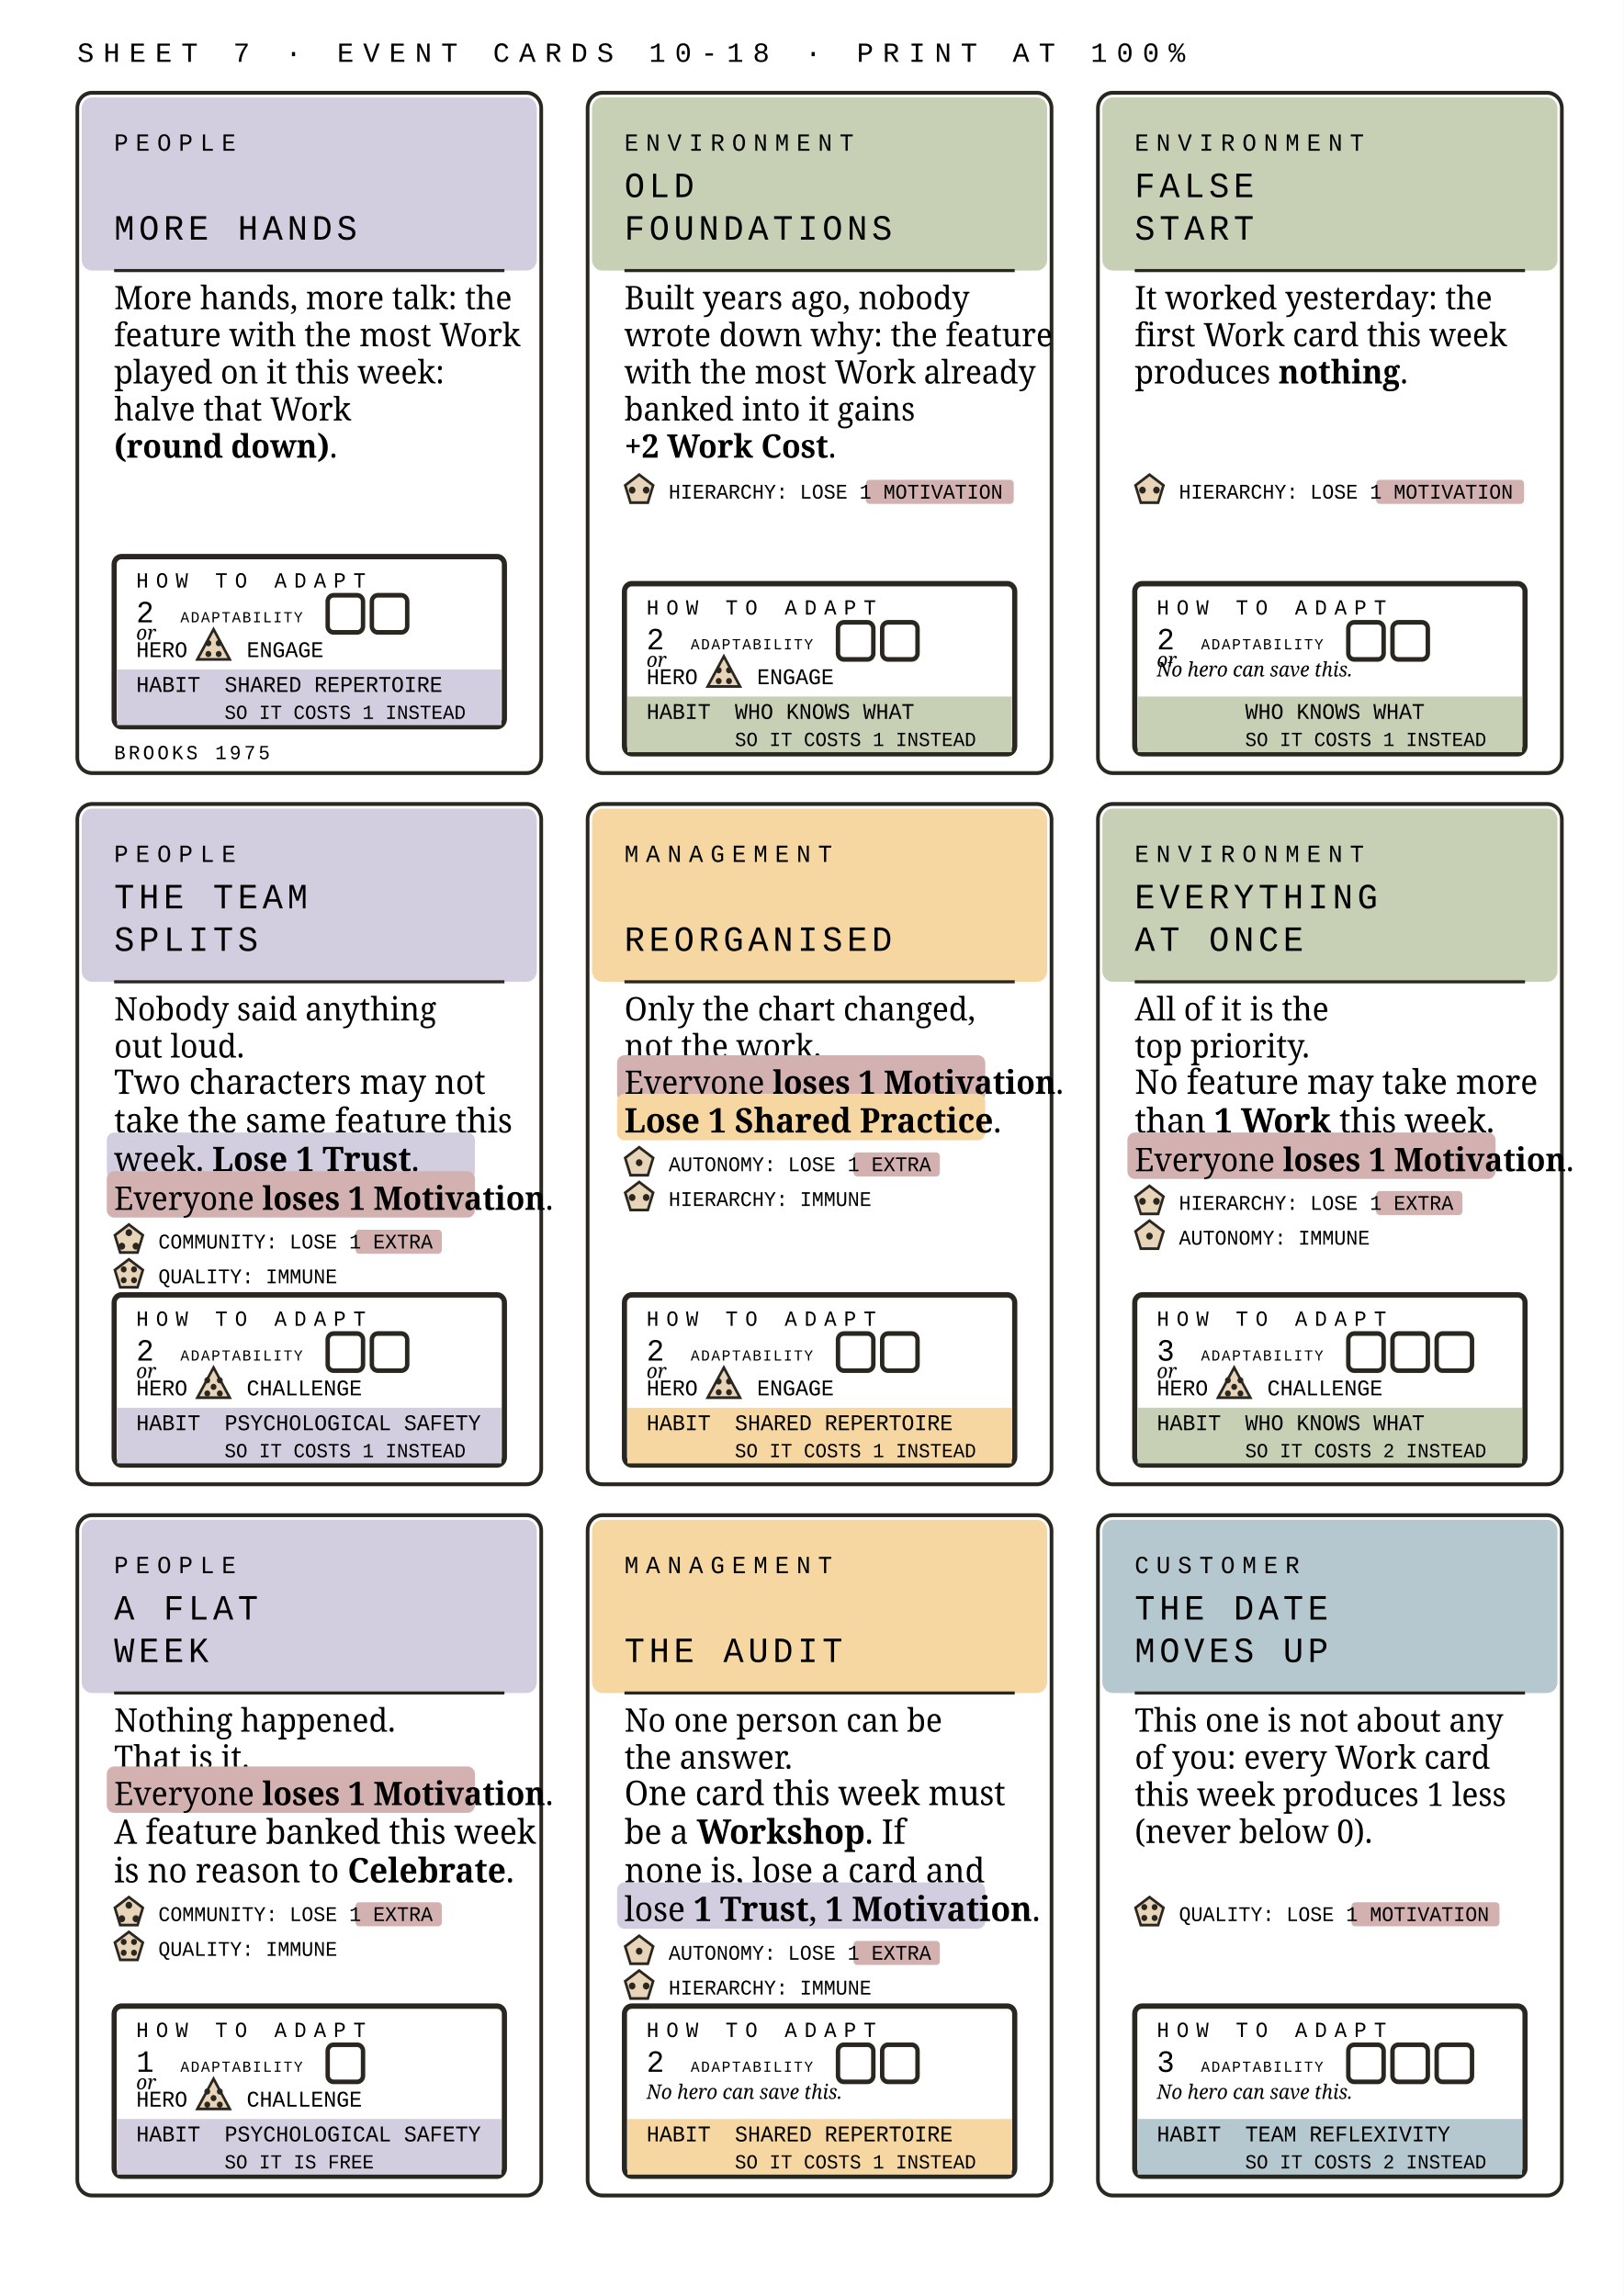
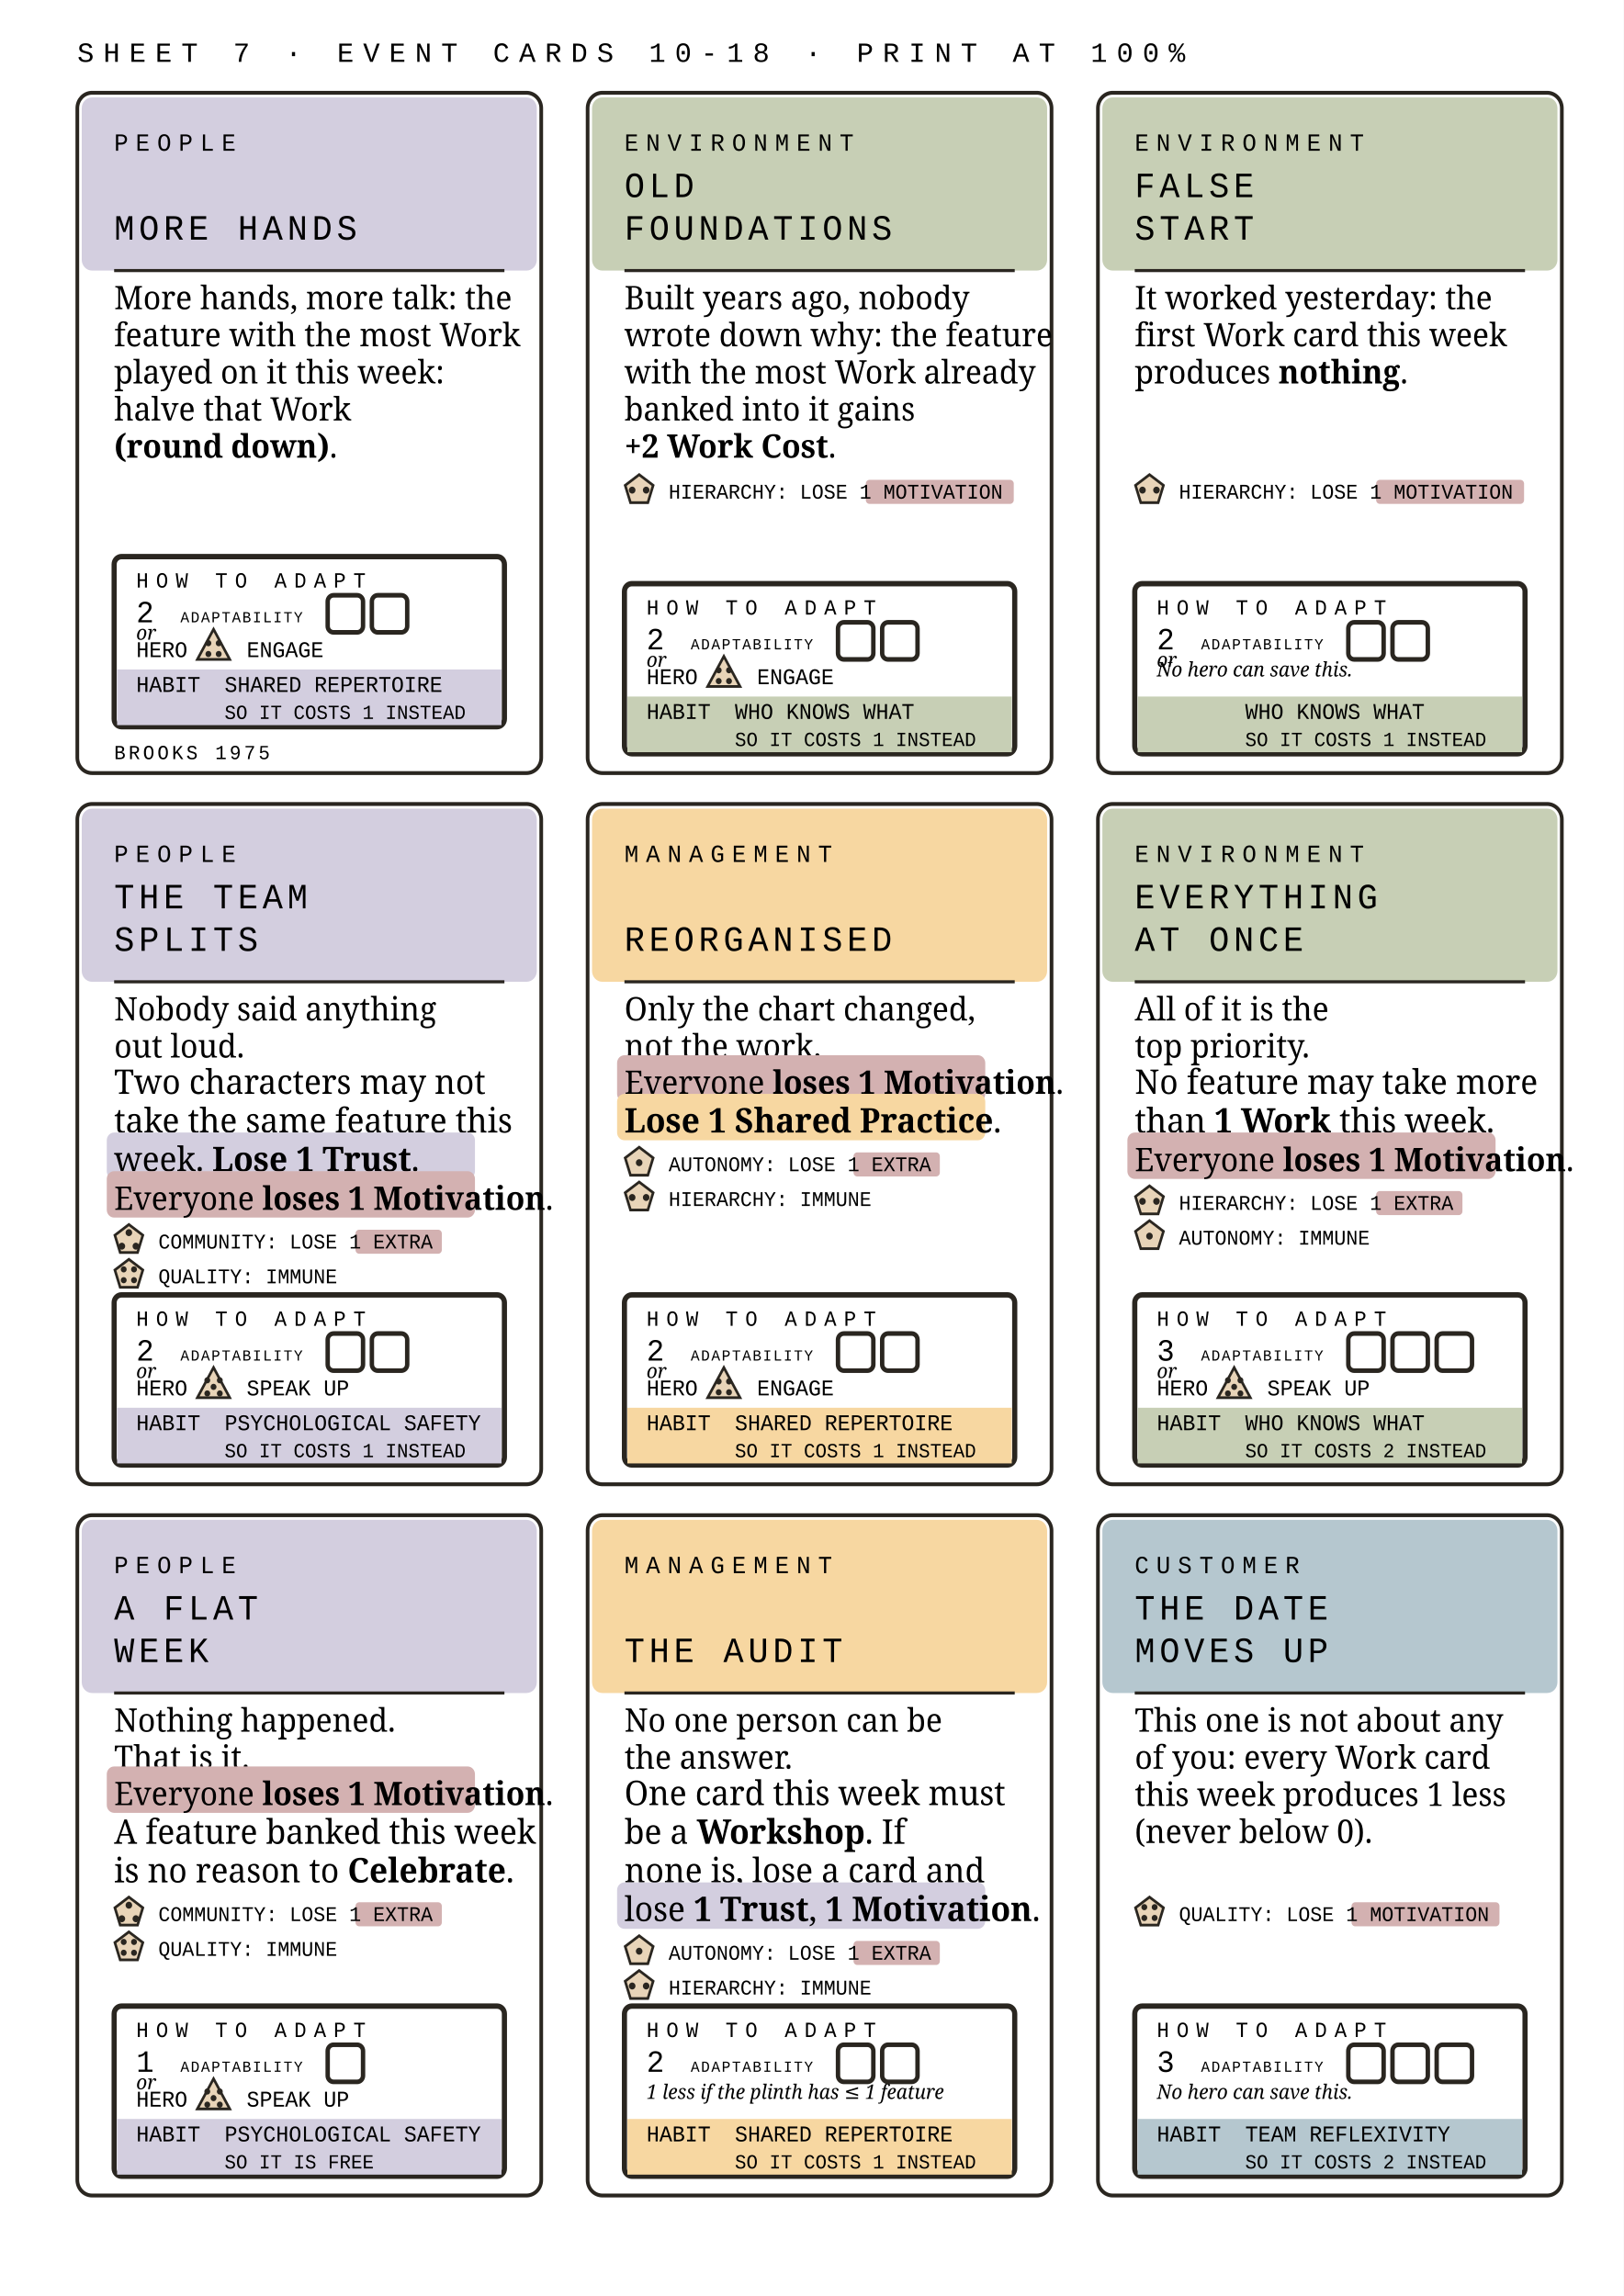
<svg xmlns="http://www.w3.org/2000/svg" width="210mm" height="297mm" viewBox="0 0 210 297">
  <style>
  .s { font-family:"EB Garamond",Garamond,Georgia,serif; fill:#000000; }
  .m { font-family:"IBM Plex Mono","Courier New",monospace; fill:#000000; }
  .c { fill:none; stroke:#2A2620; stroke-width:.5; }
  .h { stroke:#2A2620; stroke-width:.4; fill:none; }
  .w { fill:none; stroke:#2A2620; stroke-width:.7; }
  .q { fill:#000000; }
  .lb { font-family:"IBM Plex Mono","Courier New",monospace; font-size:2.9px; fill:#000000; }
  .vl { font-family:"IBM Plex Mono","Courier New",monospace; font-size:2.9px; fill:#000000; }
  .ic { fill:#E8D4B8; stroke:#2A2620; stroke-width:.35; }
  .pip { fill:#2A2620; stroke:none; }
  .trust { fill:#000000; }
  .capab { fill:#000000; }
  .shpra { fill:#000000; }
  .adapt { fill:#000000; }
  /* header tint = the Ledger row that answers this category */
  .cat-ppl  { fill:#D3CEDF; }
  .cat-env  { fill:#C7CFB5; }
  .cat-mgmt { fill:#F7D7A1; }
  .cat-cust { fill:#B5C7CF; }
</style>
  <defs>
    <g id="i-base">
      <rect x="-2.1" y="-2.1" width="4.2" height="4.2" rx=".3" class="ic" />
    </g>
    <g id="i-head">
      <polygon points="0,-2.5 2.2,1.4 -2.2,1.4" class="ic" />
    </g>
    <g id="i-item">
      <polygon points="0,-2.6 2.6,0 0,2.6 -2.6,0" class="ic" />
    </g>
    <g id="i-torso">
      <polygon points="0,-2 1.9,-.62 1.18,1.62 -1.18,1.62 -1.9,-.62" class="ic" />
    </g>
    <g id="q1">
      <circle cx="0" cy="0" r=".45" class="pip" />
    </g>
    <g id="q2">
      <circle cx="-.95" cy="0" r=".45" class="pip" />
      <circle cx=".95" cy="0" r=".45" class="pip" />
    </g>
    <g id="q3">
      <circle cx="0" cy="-.95" r=".45" class="pip" />
      <circle cx="-.95" cy=".8" r=".45" class="pip" />
      <circle cx=".95" cy=".8" r=".45" class="pip" />
    </g>
    <g id="q4">
      <circle cx="-.7" cy="-.7" r=".4" class="pip" />
      <circle cx=".7" cy="-.7" r=".4" class="pip" />
      <circle cx="-.7" cy=".7" r=".4" class="pip" />
      <circle cx=".7" cy=".7" r=".4" class="pip" />
    </g>
    <g id="q5">
      <circle cx="-.85" cy="-.85" r=".4" class="pip" />
      <circle cx=".85" cy="-.85" r=".4" class="pip" />
      <circle cx="0" cy="0" r=".4" class="pip" />
      <circle cx="-.85" cy=".85" r=".4" class="pip" />
      <circle cx=".85" cy=".85" r=".4" class="pip" />
    </g>
    <g id="reinforcements" transform="scale(.952381,1)">
      <rect x=".6" y=".6" width="61.8" height="22.4" rx="1.4" class="cat-ppl" />
      <rect width="63" height="88" rx="2" class="c" />
      <text x="5" y="7.5" class="m q" font-size="3.2" letter-spacing="1">PEOPLE</text>
      <text x="5" y="19" class="m" font-size="4.6" letter-spacing=".6">MORE HANDS</text>
      <line x1="5" y1="23" x2="58" y2="23" class="h" stroke-width=".7" />
      <text x="5" y="28" class="s" font-size="4.2">More hands, more talk: the</text>
      <text x="5" y="32.8" class="s" font-size="4.2">feature with the most Work</text>
      <text x="5" y="37.6" class="s" font-size="4.2">played on it this week:</text>
      <text x="5" y="42.4" class="s" font-size="4.2">halve that Work</text>
      <text x="5" y="47.2" class="s" font-size="4.2">
        <tspan font-weight="bold">(round down)</tspan>.</text>
      <text x="5" y="86.2" class="m q" font-size="2.6" letter-spacing=".4">BROOKS 1975</text>
      <g transform="translate(0,6)">
        <rect x="5" y="54" width="53" height="22" rx="1" class="w" />
        <text x="8" y="58" class="m q" font-size="2.8" letter-spacing="1">HOW TO ADAPT</text>
        <text x="8" y="62.5" class="m" font-size="4">2</text>
        <text x="14" y="62.5" class="m q" font-size="2" letter-spacing=".2">ADAPTABILITY</text>
        <text x="8" y="64.75" class="s q" font-size="2.6" font-style="italic">or</text>
        <rect x="5.4" y="68.6" width="52.2" height="7.2" class="cat-ppl" />
        <text x="8" y="67" class="lb">HERO</text>
        <g transform="translate(18.5,65.9)">
          <use href="#i-head" />
          <use href="#q4" />
        </g>
        <text x="23" y="67" class="vl">ENGAGE</text>
        <text x="8" y="71.5" class="lb">HABIT</text>
        <text x="20" y="71.5" class="vl shpra">SHARED REPERTOIRE</text>
        <text x="20" y="75" class="m" font-size="2.6">SO IT COSTS 1 INSTEAD</text>
        <use href="#cost2" />
      </g>
    </g>
    <g id="legacy" transform="scale(.952381,1)">
      <rect x=".6" y=".6" width="61.8" height="22.4" rx="1.4" class="cat-env" />
      <rect width="63" height="88" rx="2" class="c" />
      <text x="5" y="7.5" class="m q" font-size="3.2" letter-spacing="1">ENVIRONMENT</text>
      <text x="5" y="13.5" class="m" font-size="4.6" letter-spacing=".6">OLD</text>
      <text x="5" y="19" class="m" font-size="4.6" letter-spacing=".6">FOUNDATIONS</text>
      <line x1="5" y1="23" x2="58" y2="23" class="h" stroke-width=".7" />
      <text x="5" y="28" class="s" font-size="4.2">Built years ago, nobody</text>
      <text x="5" y="32.8" class="s" font-size="4.2">wrote down why: the feature</text>
      <text x="5" y="37.6" class="s" font-size="4.2">with the most Work already</text>
      <text x="5" y="42.4" class="s" font-size="4.2">banked into it gains</text>
      <text x="5" y="47.2" class="s" font-size="4.2">
        <tspan font-weight="bold">+2 Work Cost</tspan>.</text>
      <g transform="translate(0,9.5)">
        <g transform="translate(7,41.9)">
          <use href="#i-torso" />
          <use href="#q2" />
        </g>
        <rect x="37.78" y="40.57" width="20.09" height="3.11" rx=".5" fill="#D3B1B1" />
        <text x="11" y="43" class="m" font-size="2.7">HIERARCHY: LOSE 1 MOTIVATION</text>
        <rect x="5" y="54" width="53" height="22" rx="1" class="w" />
        <text x="8" y="58" class="m q" font-size="2.8" letter-spacing="1">HOW TO ADAPT</text>
        <text x="8" y="62.5" class="m" font-size="4">2</text>
        <text x="14" y="62.5" class="m q" font-size="2" letter-spacing=".2">ADAPTABILITY</text>
        <text x="8" y="64.75" class="s q" font-size="2.6" font-style="italic">or</text>
        <rect x="5.4" y="68.6" width="52.2" height="7.2" class="cat-env" />
        <text x="8" y="67" class="lb">HERO</text>
        <g transform="translate(18.5,65.9)">
          <use href="#i-head" />
          <use href="#q4" />
        </g>
        <text x="23" y="67" class="vl">ENGAGE</text>
        <text x="8" y="71.5" class="lb">HABIT</text>
        <text x="20" y="71.5" class="vl capab">WHO KNOWS WHAT</text>
        <text x="20" y="75" class="m" font-size="2.6">SO IT COSTS 1 INSTEAD</text>
        <use href="#cost2" />
      </g>
    </g>
    <g id="build" transform="scale(.952381,1)">
      <rect x=".6" y=".6" width="61.8" height="22.4" rx="1.4" class="cat-env" />
      <rect width="63" height="88" rx="2" class="c" />
      <text x="5" y="7.5" class="m q" font-size="3.2" letter-spacing="1">ENVIRONMENT</text>
      <text x="5" y="13.5" class="m" font-size="4.6" letter-spacing=".6">FALSE</text>
      <text x="5" y="19" class="m" font-size="4.6" letter-spacing=".6">START</text>
      <line x1="5" y1="23" x2="58" y2="23" class="h" stroke-width=".7" />
      <text x="5" y="28" class="s" font-size="4.2">It worked yesterday: the</text>
      <text x="5" y="32.8" class="s" font-size="4.2">first Work card this week</text>
      <text x="5" y="37.6" class="s" font-size="4.2">produces <tspan font-weight="bold">nothing</tspan>.</text>
      <g transform="translate(0,9.5)">
        <g transform="translate(7,41.9)">
          <use href="#i-torso" />
          <use href="#q2" />
        </g>
        <rect x="37.78" y="40.57" width="20.09" height="3.11" rx=".5" fill="#D3B1B1" />
        <text x="11" y="43" class="m" font-size="2.7">HIERARCHY: LOSE 1 MOTIVATION</text>
        <rect x="5" y="54" width="53" height="22" rx="1" class="w" />
        <text x="8" y="58" class="m q" font-size="2.8" letter-spacing="1">HOW TO ADAPT</text>
        <text x="8" y="62.5" class="m" font-size="4">2</text>
        <text x="14" y="62.5" class="m q" font-size="2" letter-spacing=".2">ADAPTABILITY</text>
        <text x="8" y="64.75" class="s q" font-size="2.6" font-style="italic">or</text>
        <rect x="5.4" y="68.6" width="52.2" height="7.2" class="cat-env" />
        <text x="8" y="66" class="s q" font-size="2.6" font-style="italic">No hero can save this.</text>
        <text x="20" y="71.5" class="vl capab">WHO KNOWS WHAT</text>
        <text x="20" y="75" class="m" font-size="2.6">SO IT COSTS 1 INSTEAD</text>
        <use href="#cost2" />
      </g>
    </g>
    <g id="split" transform="scale(.952381,1)">
      <rect x=".6" y=".6" width="61.8" height="22.4" rx="1.4" class="cat-ppl" />
      <rect width="63" height="88" rx="2" class="c" />
      <text x="5" y="7.5" class="m q" font-size="3.2" letter-spacing="1">PEOPLE</text>
      <text x="5" y="13.5" class="m" font-size="4.6" letter-spacing=".6">THE TEAM</text>
      <text x="5" y="19" class="m" font-size="4.6" letter-spacing=".6">SPLITS</text>
      <line x1="5" y1="23" x2="58" y2="23" class="h" stroke-width=".7" />
      <text x="5" y="28" class="s" font-size="4.2">Nobody said anything</text>
      <text x="5" y="32.8" class="s" font-size="4.2">out loud.</text>
      <g transform="translate(0,9.5)">
        <text x="5" y="28" class="s" font-size="4.4">Two characters may not</text>
        <text x="5" y="33" class="s" font-size="4.4">take the same feature this</text>
        <rect x="4" y="33" width="50" height="6" rx="1" fill="#D3CEDF" />
        <text x="5" y="38" class="s" font-size="4.4">week. <tspan font-weight="bold" class="trust">Lose 1 Trust</tspan>.</text>
        <rect x="4" y="38" width="50" height="6" rx="1" fill="#D3B1B1" />
        <text x="5" y="43" class="s" font-size="4.2">Everyone <tspan font-weight="bold">loses 1 Motivation</tspan>.</text>
        <g transform="translate(7,46.9)">
          <use href="#i-torso" />
          <use href="#q3" />
        </g>
        <rect x="37.78" y="45.57" width="11.72" height="3.11" rx=".5" fill="#D3B1B1" />
        <text x="11" y="48" class="m" font-size="2.7">COMMUNITY: LOSE 1 EXTRA</text>
        <g transform="translate(7,51.4)">
          <use href="#i-torso" />
          <use href="#q4" />
        </g>
        <text x="11" y="52.5" class="m q" font-size="2.7">QUALITY: IMMUNE</text>
        <rect x="5" y="54" width="53" height="22" rx="1" class="w" />
        <text x="8" y="58" class="m q" font-size="2.8" letter-spacing="1">HOW TO ADAPT</text>
        <text x="8" y="62.5" class="m" font-size="4">2</text>
        <text x="14" y="62.5" class="m q" font-size="2" letter-spacing=".2">ADAPTABILITY</text>
        <text x="8" y="64.75" class="s q" font-size="2.6" font-style="italic">or</text>
        <rect x="5.4" y="68.6" width="52.2" height="7.2" class="cat-ppl" />
        <text x="8" y="67" class="lb">HERO</text>
        <g transform="translate(18.5,65.9)">
          <use href="#i-head" />
          <use href="#q5" />
        </g>
-         <text x="23" y="67" class="vl">CHALLENGE</text>
+         <text x="23" y="67" class="vl">SPEAK UP</text>
        <text x="8" y="71.5" class="lb">HABIT</text>
        <text x="20" y="71.5" class="vl trust">PSYCHOLOGICAL SAFETY</text>
        <text x="20" y="75" class="m" font-size="2.6">SO IT COSTS 1 INSTEAD</text>
        <use href="#cost2" />
      </g>
    </g>
    <g id="reorg" transform="scale(.952381,1)">
      <rect x=".6" y=".6" width="61.8" height="22.4" rx="1.4" class="cat-mgmt" />
      <rect width="63" height="88" rx="2" class="c" />
      <text x="5" y="7.5" class="m q" font-size="3.2" letter-spacing="1">MANAGEMENT</text>
      <text x="5" y="19" class="m" font-size="4.6" letter-spacing=".6">REORGANISED</text>
      <line x1="5" y1="23" x2="58" y2="23" class="h" stroke-width=".7" />
      <text x="5" y="28" class="s" font-size="4.2">Only the chart changed,</text>
      <text x="5" y="32.8" class="s" font-size="4.2">not the work.</text>
      <g transform="translate(0,9.5)">
        <rect x="4" y="23" width="50" height="6" rx="1" fill="#D3B1B1" />
        <text x="5" y="28" class="s" font-size="4.2">Everyone <tspan font-weight="bold">loses 1 Motivation</tspan>.</text>
        <rect x="4" y="28" width="50" height="6" rx="1" fill="#F7D7A1" />
        <text x="5" y="33" class="s" font-size="4.4">
          <tspan font-weight="bold" class="shpra">Lose 1 Shared Practice</tspan>.</text>
        <g transform="translate(7,36.9)">
          <use href="#i-torso" />
          <use href="#q1" />
        </g>
        <rect x="36.11" y="35.57" width="11.72" height="3.11" rx=".5" fill="#D3B1B1" />
        <text x="11" y="38" class="m" font-size="2.7">AUTONOMY: LOSE 1 EXTRA</text>
        <g transform="translate(7,41.4)">
          <use href="#i-torso" />
          <use href="#q2" />
        </g>
        <text x="11" y="42.5" class="m q" font-size="2.7">HIERARCHY: IMMUNE</text>
        <rect x="5" y="54" width="53" height="22" rx="1" class="w" />
        <text x="8" y="58" class="m q" font-size="2.8" letter-spacing="1">HOW TO ADAPT</text>
        <text x="8" y="62.5" class="m" font-size="4">2</text>
        <text x="14" y="62.5" class="m q" font-size="2" letter-spacing=".2">ADAPTABILITY</text>
        <text x="8" y="64.75" class="s q" font-size="2.6" font-style="italic">or</text>
        <rect x="5.4" y="68.6" width="52.2" height="7.2" class="cat-mgmt" />
        <text x="8" y="67" class="lb">HERO</text>
        <g transform="translate(18.5,65.9)">
          <use href="#i-head" />
          <use href="#q4" />
        </g>
        <text x="23" y="67" class="vl">ENGAGE</text>
        <text x="8" y="71.5" class="lb">HABIT</text>
        <text x="20" y="71.5" class="vl shpra">SHARED REPERTOIRE</text>
        <text x="20" y="75" class="m" font-size="2.6">SO IT COSTS 1 INSTEAD</text>
        <use href="#cost2" />
      </g>
    </g>
    <g id="crunch" transform="scale(.952381,1)">
      <rect x=".6" y=".6" width="61.8" height="22.4" rx="1.4" class="cat-env" />
      <rect width="63" height="88" rx="2" class="c" />
      <text x="5" y="7.5" class="m q" font-size="3.2" letter-spacing="1">ENVIRONMENT</text>
      <text x="5" y="13.5" class="m" font-size="4.6" letter-spacing=".6">EVERYTHING</text>
      <text x="5" y="19" class="m" font-size="4.6" letter-spacing=".6">AT ONCE</text>
      <line x1="5" y1="23" x2="58" y2="23" class="h" stroke-width=".7" />
      <text x="5" y="28" class="s" font-size="4.2">All of it is the</text>
      <text x="5" y="32.8" class="s" font-size="4.2">top priority.</text>
      <g transform="translate(0,9.5)">
        <text x="5" y="28" class="s" font-size="4.4">No feature may take more</text>
        <text x="5" y="33" class="s" font-size="4.4">than <tspan font-weight="bold">1 Work</tspan> this week.</text>
        <rect x="4" y="33" width="50" height="6" rx="1" fill="#D3B1B1" />
        <text x="5" y="38" class="s" font-size="4.2">Everyone <tspan font-weight="bold">loses 1 Motivation</tspan>.</text>
        <g transform="translate(7,41.9)">
          <use href="#i-torso" />
          <use href="#q2" />
        </g>
        <rect x="37.78" y="40.57" width="11.72" height="3.11" rx=".5" fill="#D3B1B1" />
        <text x="11" y="43" class="m" font-size="2.7">HIERARCHY: LOSE 1 EXTRA</text>
        <g transform="translate(7,46.4)">
          <use href="#i-torso" />
          <use href="#q1" />
        </g>
        <text x="11" y="47.5" class="m q" font-size="2.7">AUTONOMY: IMMUNE</text>
        <rect x="5" y="54" width="53" height="22" rx="1" class="w" />
        <text x="8" y="58" class="m q" font-size="2.8" letter-spacing="1">HOW TO ADAPT</text>
        <text x="8" y="62.5" class="m" font-size="4">3</text>
        <text x="14" y="62.5" class="m q" font-size="2" letter-spacing=".2">ADAPTABILITY</text>
        <text x="8" y="64.75" class="s q" font-size="2.6" font-style="italic">or</text>
        <rect x="5.4" y="68.6" width="52.2" height="7.2" class="cat-env" />
        <text x="8" y="67" class="lb">HERO</text>
        <g transform="translate(18.5,65.9)">
          <use href="#i-head" />
          <use href="#q5" />
        </g>
-         <text x="23" y="67" class="vl">CHALLENGE</text>
+         <text x="23" y="67" class="vl">SPEAK UP</text>
        <text x="8" y="71.5" class="lb">HABIT</text>
        <text x="20" y="71.5" class="vl capab">WHO KNOWS WHAT</text>
        <text x="20" y="75" class="m" font-size="2.6">SO IT COSTS 2 INSTEAD</text>
        <use href="#cost3" />
      </g>
    </g>
    <g id="morale" transform="scale(.952381,1)">
      <rect x=".6" y=".6" width="61.8" height="22.4" rx="1.4" class="cat-ppl" />
      <rect width="63" height="88" rx="2" class="c" />
      <text x="5" y="7.5" class="m q" font-size="3.2" letter-spacing="1">PEOPLE</text>
      <text x="5" y="13.5" class="m" font-size="4.6" letter-spacing=".6">A FLAT</text>
      <text x="5" y="19" class="m" font-size="4.6" letter-spacing=".6">WEEK</text>
      <line x1="5" y1="23" x2="58" y2="23" class="h" stroke-width=".7" />
      <text x="5" y="28" class="s" font-size="4.2">Nothing happened.</text>
      <text x="5" y="32.8" class="s" font-size="4.2">That is it.</text>
      <g transform="translate(0,9.5)">
        <rect x="4" y="23" width="50" height="6" rx="1" fill="#D3B1B1" />
        <text x="5" y="28" class="s" font-size="4.2">Everyone <tspan font-weight="bold">loses 1 Motivation</tspan>.</text>
        <text x="5" y="33" class="s" font-size="4.4">A feature banked this week</text>
        <text x="5" y="38" class="s" font-size="4.4">is no reason to <tspan font-weight="bold">Celebrate</tspan>.</text>
        <g transform="translate(7,41.9)">
          <use href="#i-torso" />
          <use href="#q3" />
        </g>
        <rect x="37.78" y="40.57" width="11.72" height="3.11" rx=".5" fill="#D3B1B1" />
        <text x="11" y="43" class="m" font-size="2.7">COMMUNITY: LOSE 1 EXTRA</text>
        <g transform="translate(7,46.4)">
          <use href="#i-torso" />
          <use href="#q4" />
        </g>
        <text x="11" y="47.5" class="m q" font-size="2.7">QUALITY: IMMUNE</text>
        <rect x="5" y="54" width="53" height="22" rx="1" class="w" />
        <text x="8" y="58" class="m q" font-size="2.8" letter-spacing="1">HOW TO ADAPT</text>
        <text x="8" y="62.5" class="m" font-size="4">1</text>
        <text x="14" y="62.5" class="m q" font-size="2" letter-spacing=".2">ADAPTABILITY</text>
        <text x="8" y="64.75" class="s q" font-size="2.6" font-style="italic">or</text>
        <rect x="5.4" y="68.6" width="52.2" height="7.2" class="cat-ppl" />
        <text x="8" y="67" class="lb">HERO</text>
        <g transform="translate(18.5,65.9)">
          <use href="#i-head" />
          <use href="#q5" />
        </g>
-         <text x="23" y="67" class="vl">CHALLENGE</text>
+         <text x="23" y="67" class="vl">SPEAK UP</text>
        <text x="8" y="71.5" class="lb">HABIT</text>
        <text x="20" y="71.5" class="vl trust">PSYCHOLOGICAL SAFETY</text>
        <text x="20" y="75" class="m" font-size="2.6">SO IT IS FREE</text>
        <use href="#cost1" />
      </g>
    </g>
    <g id="audit" transform="scale(.952381,1)">
      <rect x=".6" y=".6" width="61.8" height="22.4" rx="1.4" class="cat-mgmt" />
      <rect width="63" height="88" rx="2" class="c" stroke-width=".9" />
      <text x="5" y="7.5" class="m q" font-size="3.2" letter-spacing="1">MANAGEMENT</text>
      <text x="5" y="19" class="m" font-size="4.6" letter-spacing=".6">THE AUDIT</text>
      <line x1="5" y1="23" x2="58" y2="23" class="h" stroke-width=".7" />
      <text x="5" y="28" class="s" font-size="4.2">No one person can be</text>
      <text x="5" y="32.8" class="s" font-size="4.2">the answer.</text>
      <g transform="translate(0,9.5)">
        <text x="5" y="28" class="s" font-size="4.4">One card this week must</text>
        <text x="5" y="33" class="s" font-size="4.4">be a <tspan font-weight="bold">Workshop</tspan>. If</text>
        <text x="5" y="38" class="s" font-size="4.4">none is, lose a card and</text>
        <rect x="4" y="38" width="50" height="6" rx="1" fill="#D3CEDF" />
        <text x="5" y="43" class="s" font-size="4.4">lose <tspan font-weight="bold" class="trust">1 Trust</tspan>, <tspan font-weight="bold">1 Motivation</tspan>.</text>
        <g transform="translate(7,46.9)">
          <use href="#i-torso" />
          <use href="#q1" />
        </g>
        <rect x="36.11" y="45.57" width="11.72" height="3.11" rx=".5" fill="#D3B1B1" />
        <text x="11" y="48" class="m" font-size="2.7">AUTONOMY: LOSE 1 EXTRA</text>
        <g transform="translate(7,51.4)">
          <use href="#i-torso" />
          <use href="#q2" />
        </g>
        <text x="11" y="52.5" class="m q" font-size="2.7">HIERARCHY: IMMUNE</text>
        <rect x="5" y="54" width="53" height="22" rx="1" class="w" />
        <text x="8" y="58" class="m q" font-size="2.8" letter-spacing="1">HOW TO ADAPT</text>
        <text x="8" y="62.5" class="m" font-size="4">2</text>
        <text x="14" y="62.5" class="m q" font-size="2" letter-spacing=".2">ADAPTABILITY</text>
-         <text x="8" y="66" class="s q" font-size="2.6" font-style="italic">No hero can save this.</text>
+         <text x="8" y="66" class="s q" font-size="2.6" font-style="italic">1 less if the plinth has ≤ 1 feature</text>
        <rect x="5.4" y="68.6" width="52.2" height="7.2" class="cat-mgmt" />
        <text x="8" y="71.5" class="lb">HABIT</text>
        <text x="20" y="71.5" class="vl shpra">SHARED REPERTOIRE</text>
        <text x="20" y="75" class="m" font-size="2.6">SO IT COSTS 1 INSTEAD</text>
        <use href="#cost2" />
      </g>
    </g>
    <g id="deadline" transform="scale(.952381,1)">
      <rect x=".6" y=".6" width="61.8" height="22.4" rx="1.4" class="cat-cust" />
      <rect width="63" height="88" rx="2" class="c" stroke-width=".9" />
      <text x="5" y="7.5" class="m q" font-size="3.2" letter-spacing="1">CUSTOMER</text>
      <text x="5" y="13.5" class="m" font-size="4.6" letter-spacing=".6">THE DATE</text>
      <text x="5" y="19" class="m" font-size="4.6" letter-spacing=".6">MOVES UP</text>
      <line x1="5" y1="23" x2="58" y2="23" class="h" stroke-width=".7" />
      <text x="5" y="28" class="s" font-size="4.2">This one is not about any</text>
      <text x="5" y="32.8" class="s" font-size="4.2">of you: every Work card</text>
      <text x="5" y="37.6" class="s" font-size="4.2">this week produces 1 less</text>
      <text x="5" y="42.4" class="s" font-size="4.2">(never below 0).</text>
      <g transform="translate(0,9.5)">
        <g transform="translate(7,41.9)">
          <use href="#i-torso" />
          <use href="#q4" />
        </g>
        <rect x="34.44" y="40.57" width="20.09" height="3.11" rx=".5" fill="#D3B1B1" />
        <text x="11" y="43" class="m" font-size="2.7">QUALITY: LOSE 1 MOTIVATION</text>
        <rect x="5" y="54" width="53" height="22" rx="1" class="w" />
        <text x="8" y="58" class="m q" font-size="2.8" letter-spacing="1">HOW TO ADAPT</text>
        <text x="8" y="62.5" class="m" font-size="4">3</text>
        <text x="14" y="62.5" class="m q" font-size="2" letter-spacing=".2">ADAPTABILITY</text>
        <text x="8" y="66" class="s q" font-size="2.6" font-style="italic">No hero can save this.</text>
        <rect x="5.4" y="68.6" width="52.2" height="7.2" class="cat-cust" />
        <text x="8" y="71.5" class="lb">HABIT</text>
        <text x="20" y="71.5" class="vl adapt">TEAM REFLEXIVITY</text>
        <text x="20" y="75" class="m" font-size="2.6">SO IT COSTS 2 INSTEAD</text>
        <use href="#cost3" />
      </g>
    </g>
    <g id="cost1" fill="none" stroke="#2A2620" stroke-width=".6">
      <rect x="34" y="59" width="4.8" height="4.8" rx=".8" />
    </g>
    <g id="cost2" fill="none" stroke="#2A2620" stroke-width=".6">
      <rect x="34" y="59" width="4.8" height="4.8" rx=".8" />
      <rect x="40" y="59" width="4.8" height="4.8" rx=".8" />
    </g>
    <g id="cost3" fill="none" stroke="#2A2620" stroke-width=".6">
      <rect x="34" y="59" width="4.8" height="4.8" rx=".8" />
      <rect x="40" y="59" width="4.8" height="4.8" rx=".8" />
      <rect x="46" y="59" width="4.8" height="4.8" rx=".8" />
    </g>
  </defs>
  <rect width="210" height="297" fill="#FFFFFF" />
  <text x="10" y="8" class="m" font-size="3.6" letter-spacing="1.2">SHEET 7 · EVENT CARDS 10-18 · PRINT AT 100%</text>
  <use href="#reinforcements" x="10" y="12" />
  <use href="#legacy" x="76" y="12" />
  <use href="#build" x="142" y="12" />
  <use href="#split" x="10" y="104" />
  <use href="#reorg" x="76" y="104" />
  <use href="#crunch" x="142" y="104" />
  <use href="#morale" x="10" y="196" />
  <use href="#audit" x="76" y="196" />
  <use href="#deadline" x="142" y="196" />
</svg>
